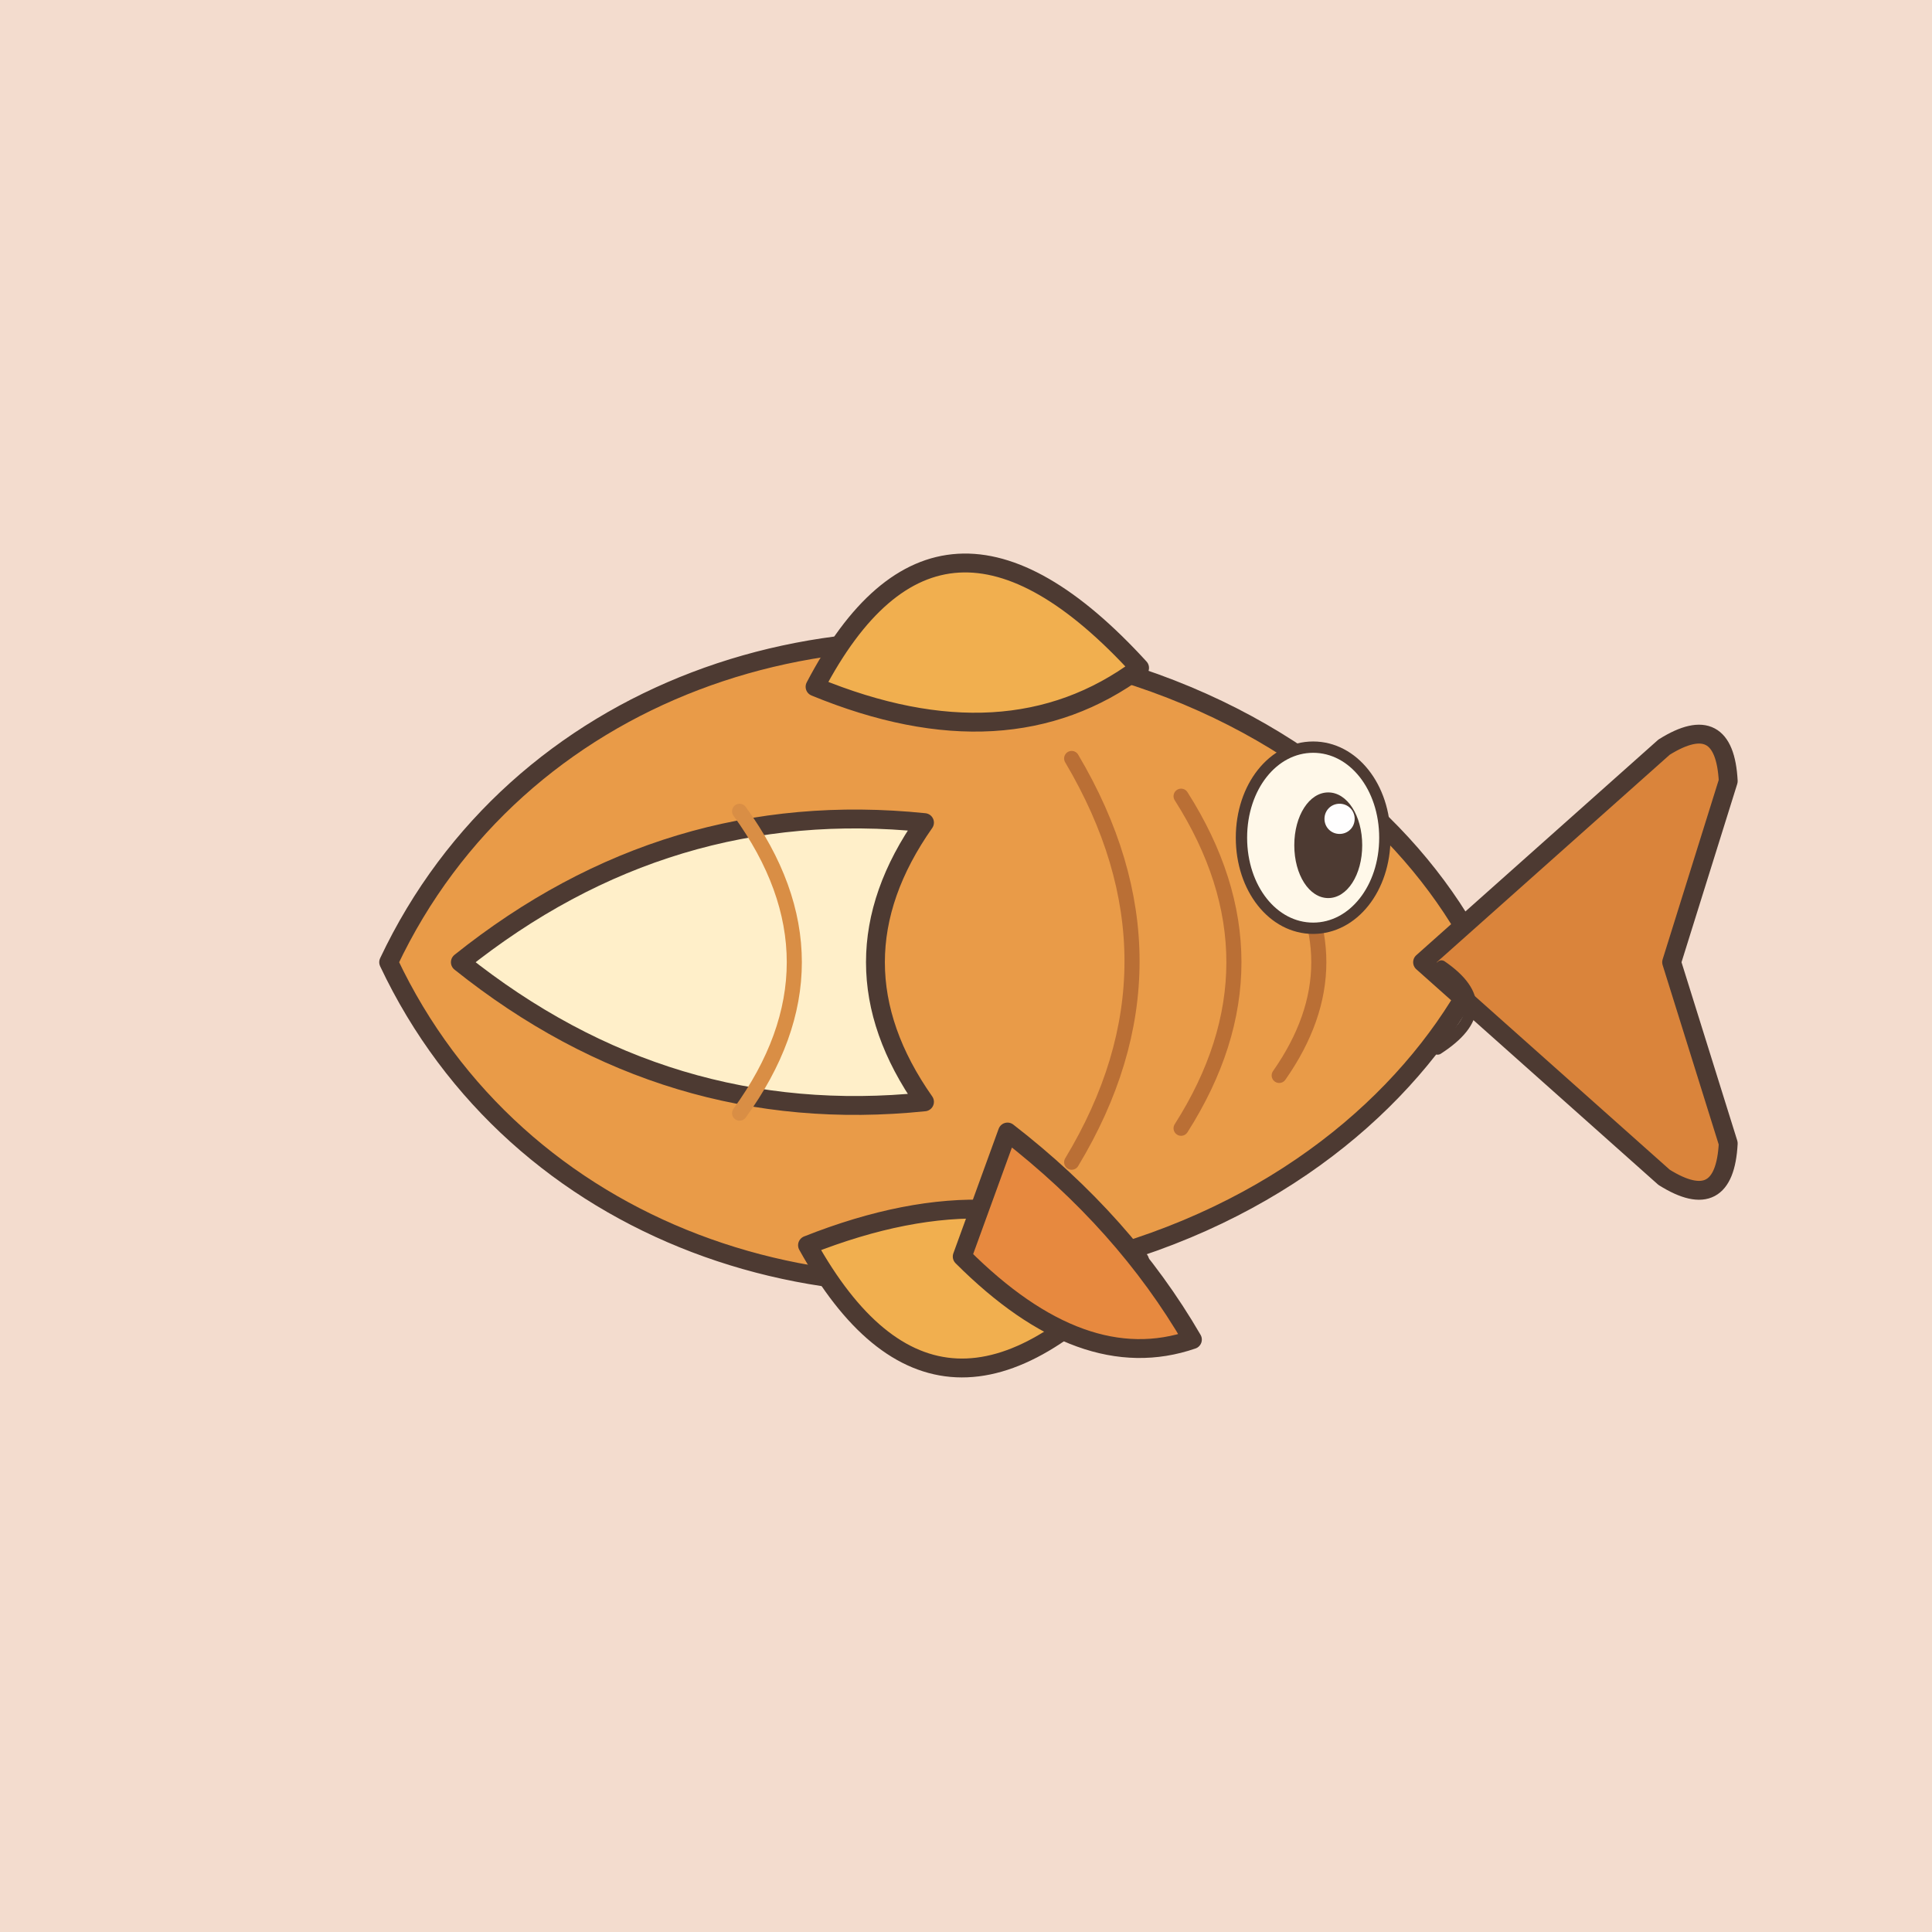
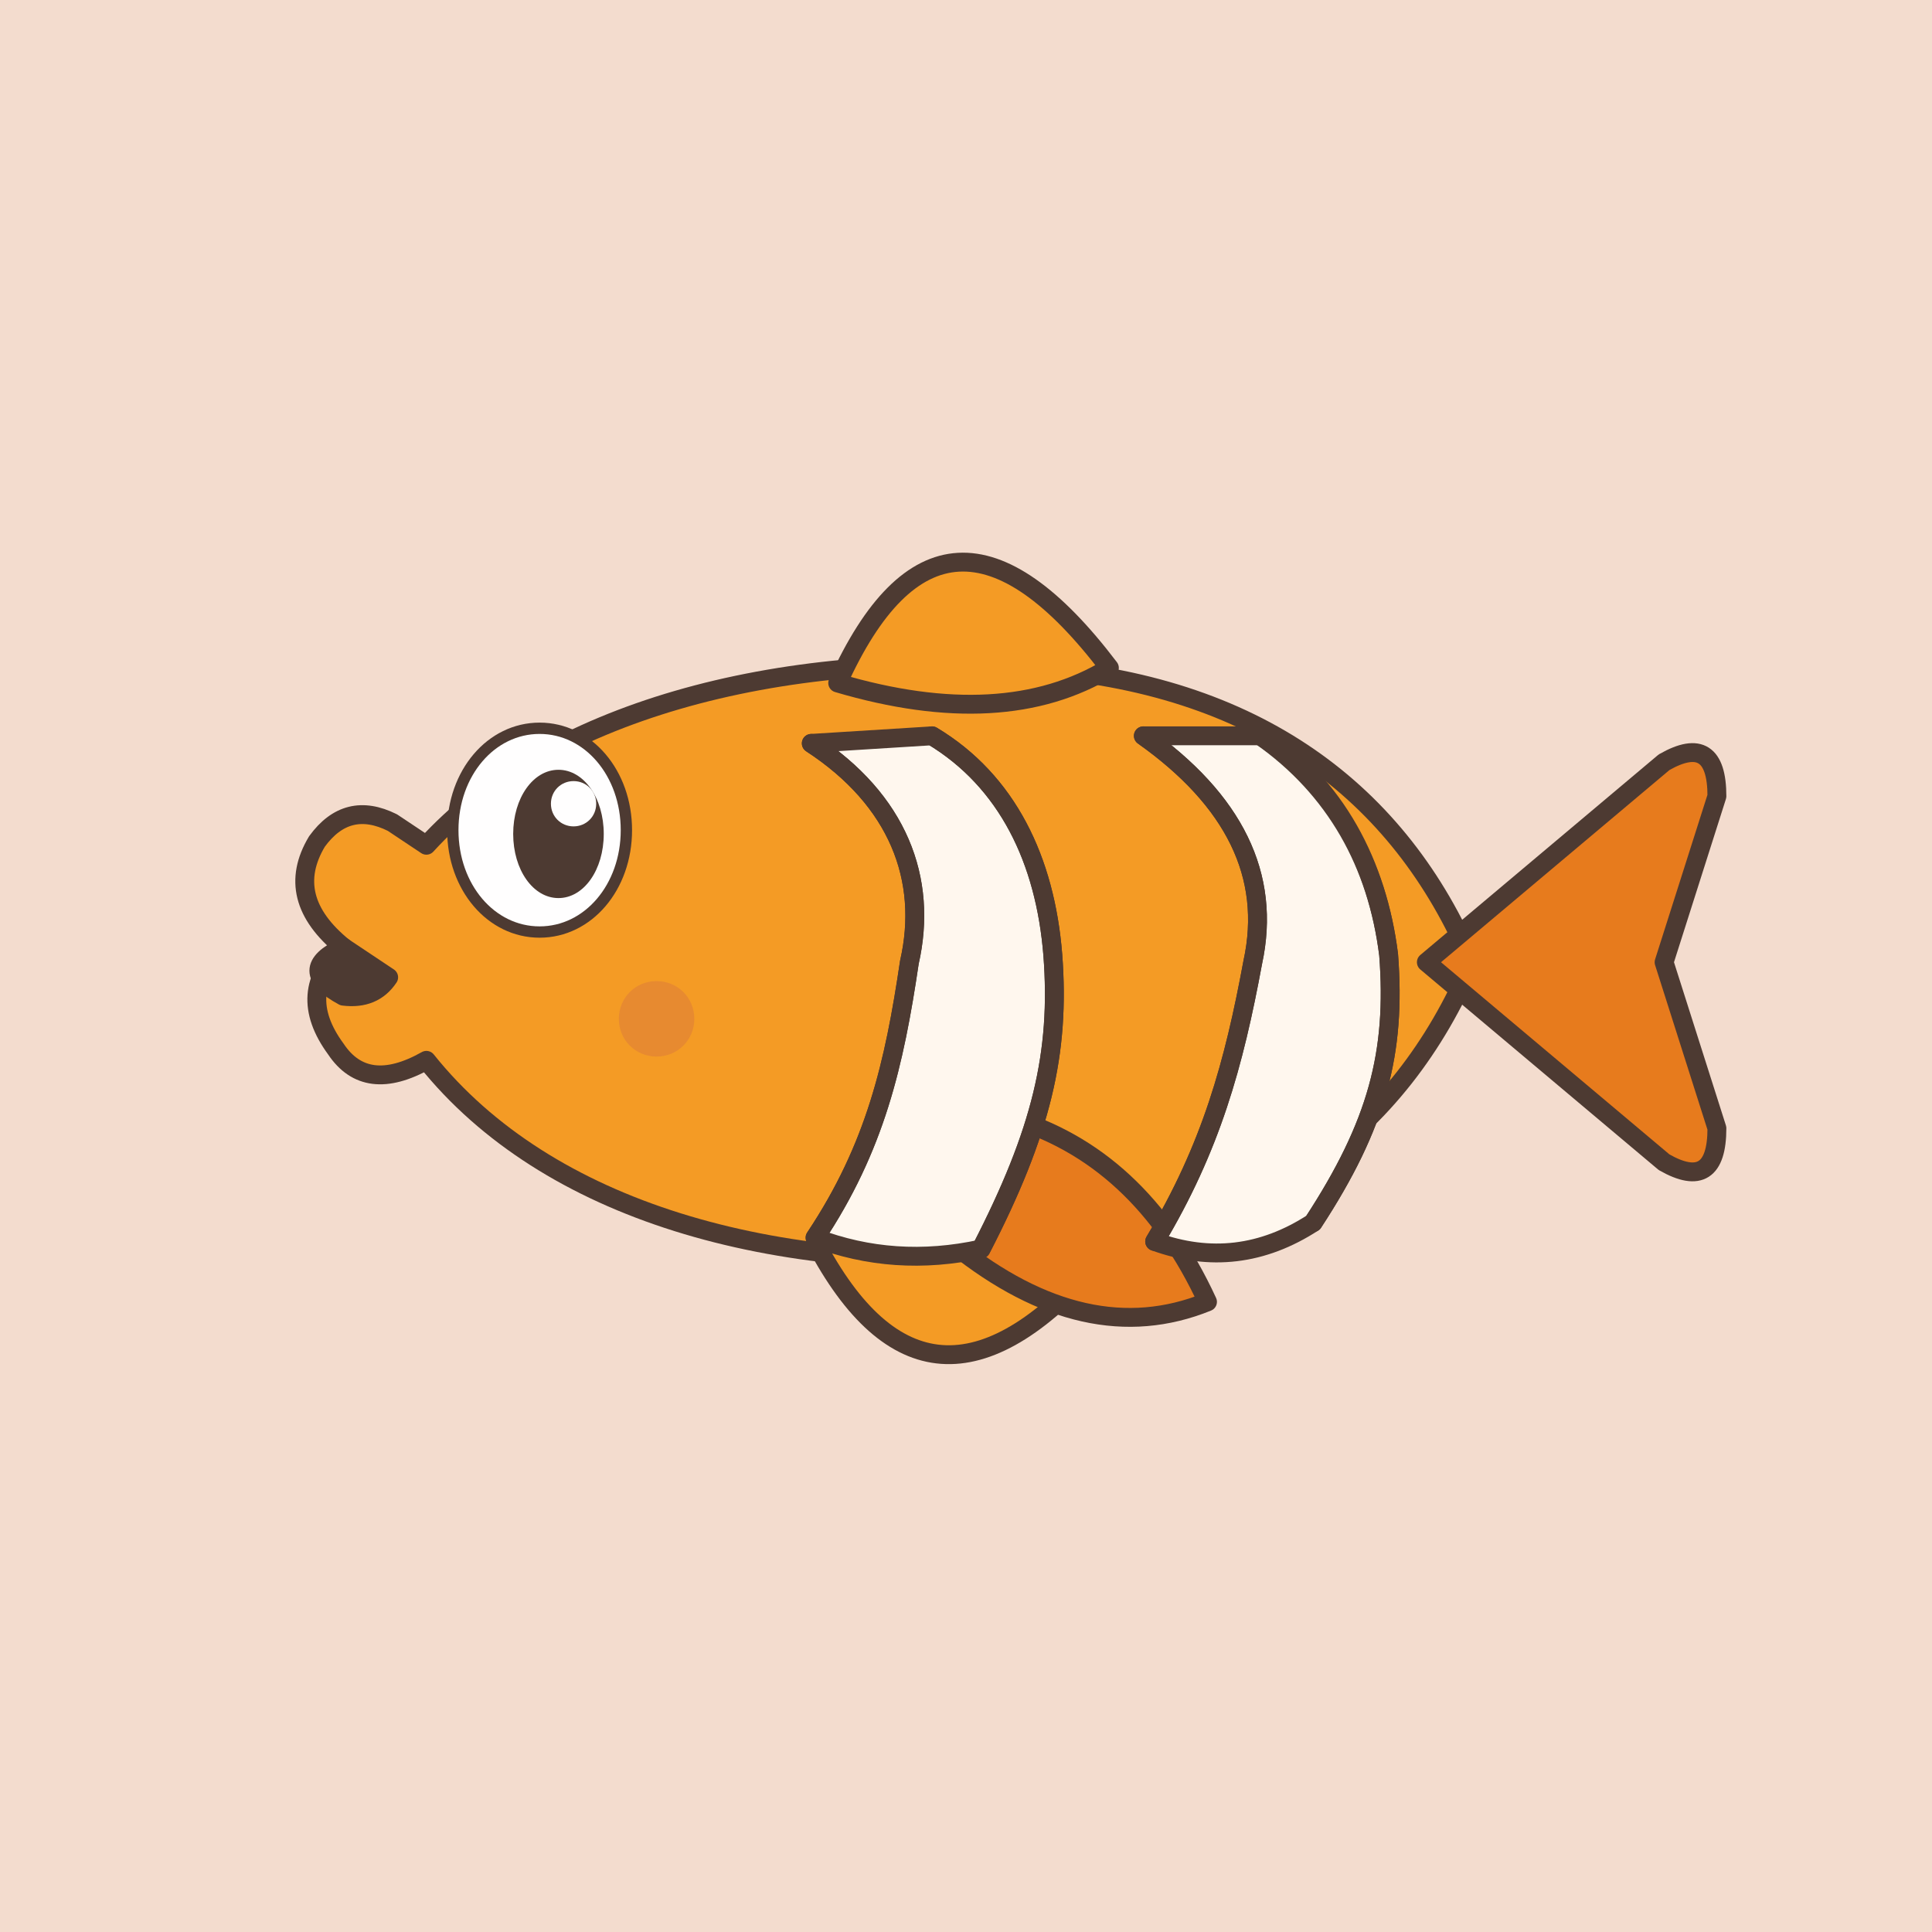
<svg xmlns="http://www.w3.org/2000/svg" width="512" height="512" viewBox="0 0 512 512">
  <rect width="512" height="512" fill="#F3DCCE" />
  <g opacity="0.98">
-     <path d="M103 255 C137 183 221 154 297 178 C346 193 378 224 393 255 C378 286 346 317 297 332 C221 356 137 327 103 255 Z" fill="#E99A45" stroke="#49372F" stroke-width="5" stroke-linecap="round" stroke-linejoin="round" />
-     <path d="M377 255 L441 198 Q457 188 458 207 L443 255 L458 303 Q457 322 441 312 Z" fill="#D98338" stroke="#49372F" stroke-width="5" stroke-linecap="round" stroke-linejoin="round" />
-     <path d="M216 182 Q249 119 302 177 Q267 203 216 182 Z M214 330 Q249 393 302 334 Q267 309 214 330 Z" fill="#F1AE4D" stroke="#49372F" stroke-width="5" stroke-linecap="round" stroke-linejoin="round" />
-     <path d="M267 300 Q298 324 316 355 Q287 365 255 333 Z" fill="#E7883C" stroke="#49372F" stroke-width="5" stroke-linecap="round" stroke-linejoin="round" />
-     <path d="M122 255 Q177 211 245 218 Q219 255 245 292 Q177 299 122 255 Z" fill="#FFF0C9" stroke="#49372F" stroke-width="5" stroke-linecap="round" stroke-linejoin="round" />
-     <path d="M284 201 Q316 255 284 308 M313 211 Q341 255 313 299 M339 225 Q360 255 339 285" fill="none" stroke="#B96D32" stroke-width="4" stroke-linecap="round" stroke-linejoin="round" />
-     <path d="M196 215 Q225 255 196 295" fill="none" stroke="#D88D42" stroke-width="4" stroke-linecap="round" stroke-linejoin="round" />
-     <path d="M329 222 C329 208.56 337.36 198 348 198 C358.64 198 367 208.56 367 222 C367 235.44 358.64 246 348 246 C337.36 246 329 235.44 329 222 Z" fill="#FFF9EA" stroke="#49372F" stroke-width="3" stroke-linecap="round" stroke-linejoin="round" />
-     <path d="M343 224 C343 216.16 346.96 210 352 210 C357.04 210 361 216.16 361 224 C361 231.84 357.04 238 352 238 C346.96 238 343 231.84 343 224 Z" fill="#49372F" stroke="none" stroke-width="1" stroke-linecap="round" stroke-linejoin="round" />
-     <path d="M351 217 C351 214.76 352.76 213 355 213 C357.24 213 359 214.76 359 217 C359 219.24 357.24 221 355 221 C352.76 221 351 219.24 351 217 Z" fill="#FFFFFF" stroke="none" stroke-width="1" stroke-linecap="round" stroke-linejoin="round" />
-     <path d="M382 256 Q398 267 381 278" fill="none" stroke="#49372F" stroke-width="3" stroke-linecap="round" stroke-linejoin="round" />
+     <path d="M104 218 Q92 212 84 223 Q75 238 91 251 Q78 263 89 278 Q97 290 113 281 C145 321 205 338 273 333 C333 329 371 300 390 255 C371 210 333 181 273 177 C205 172 145 189 113 224 Z" fill="#F49A22" stroke="#49372F" stroke-width="5" stroke-linecap="round" stroke-linejoin="round" />
+     <path d="M378 255 L441 202 Q455 194 455 211 L441 255 L455 299 Q455 316 441 308 Z" fill="#E77919" stroke="#49372F" stroke-width="5" stroke-linecap="round" stroke-linejoin="round" />
+     <path d="M222 181 Q250 119 294 177 Q266 194 222 181 Z M217 331 Q247 386 292 333 Q263 311 217 331 Z" fill="#F49A22" stroke="#49372F" stroke-width="5" stroke-linecap="round" stroke-linejoin="round" />
+     <path d="M267 296 Q302 306 320 345 Q288 358 253 330 Z" fill="#E77919" stroke="#49372F" stroke-width="5" stroke-linecap="round" stroke-linejoin="round" />
+     <path d="M215 197 C238 212 246 233 241 255 C237 282 232 304 216 328 Q237 336 260 331 C276 300 281 279 279 253 C277 228 267 207 247 195 Z" fill="#FFF8EF" stroke="#49372F" stroke-width="5" stroke-linecap="round" stroke-linejoin="round" />
+     <path d="M303 195 C327 212 337 232 332 255 C327 282 321 304 306 329 Q328 337 348 324 C365 298 370 279 368 253 C365 229 354 208 334 195 Z" fill="#FFF8EF" stroke="#49372F" stroke-width="5" stroke-linecap="round" stroke-linejoin="round" />
+     <path d="M120 220 C120 204.88 130.12 193 143 193 C155.88 193 166 204.88 166 220 C166 235.12 155.88 247 143 247 C130.12 247 120 235.12 120 220 Z" fill="#FFFFFF" stroke="#49372F" stroke-width="3" stroke-linecap="round" stroke-linejoin="round" />
+     <path d="M136 221 C136 211.48 141.28 204 148 204 C154.72 204 160 211.48 160 221 C160 230.52 154.72 238 148 238 C141.28 238 136 230.52 136 221 Z" fill="#49372F" stroke="none" stroke-width="1" stroke-linecap="round" stroke-linejoin="round" />
+     <path d="M146 213 C146 209.64 148.64 207 152 207 C155.36 207 158 209.64 158 213 C158 216.36 155.36 219 152 219 C148.64 219 146 216.36 146 213 Z" fill="#FFFFFF" stroke="none" stroke-width="1" stroke-linecap="round" stroke-linejoin="round" />
+     <path d="M164 270 C164 264.4 168.4 260 174 260 C179.6 260 184 264.4 184 270 C184 275.6 179.6 280 174 280 C168.4 280 164 275.6 164 270 Z" fill="#E7892D" stroke="none" stroke-width="1" stroke-linecap="round" stroke-linejoin="round" />
+     <path d="M91 251 Q78 257 91 264 Q99 265 103 259 Z" fill="#49372F" stroke="#49372F" stroke-width="5" stroke-linecap="round" stroke-linejoin="round" />
+     <path d="M215 197 C238 212 246 233 241 255 C237 282 232 304 216 328 M247 195 C267 207 277 228 279 253 C281 279 276 300 260 331" fill="none" stroke="#49372F" stroke-width="5" stroke-linecap="round" stroke-linejoin="round" />
+     <path d="M303 195 C327 212 337 232 332 255 C327 282 321 304 306 329 M334 195 C354 209 365 229 368 253 C370 279 365 298 348 324" fill="none" stroke="#49372F" stroke-width="5" stroke-linecap="round" stroke-linejoin="round" />
  </g>
</svg>
